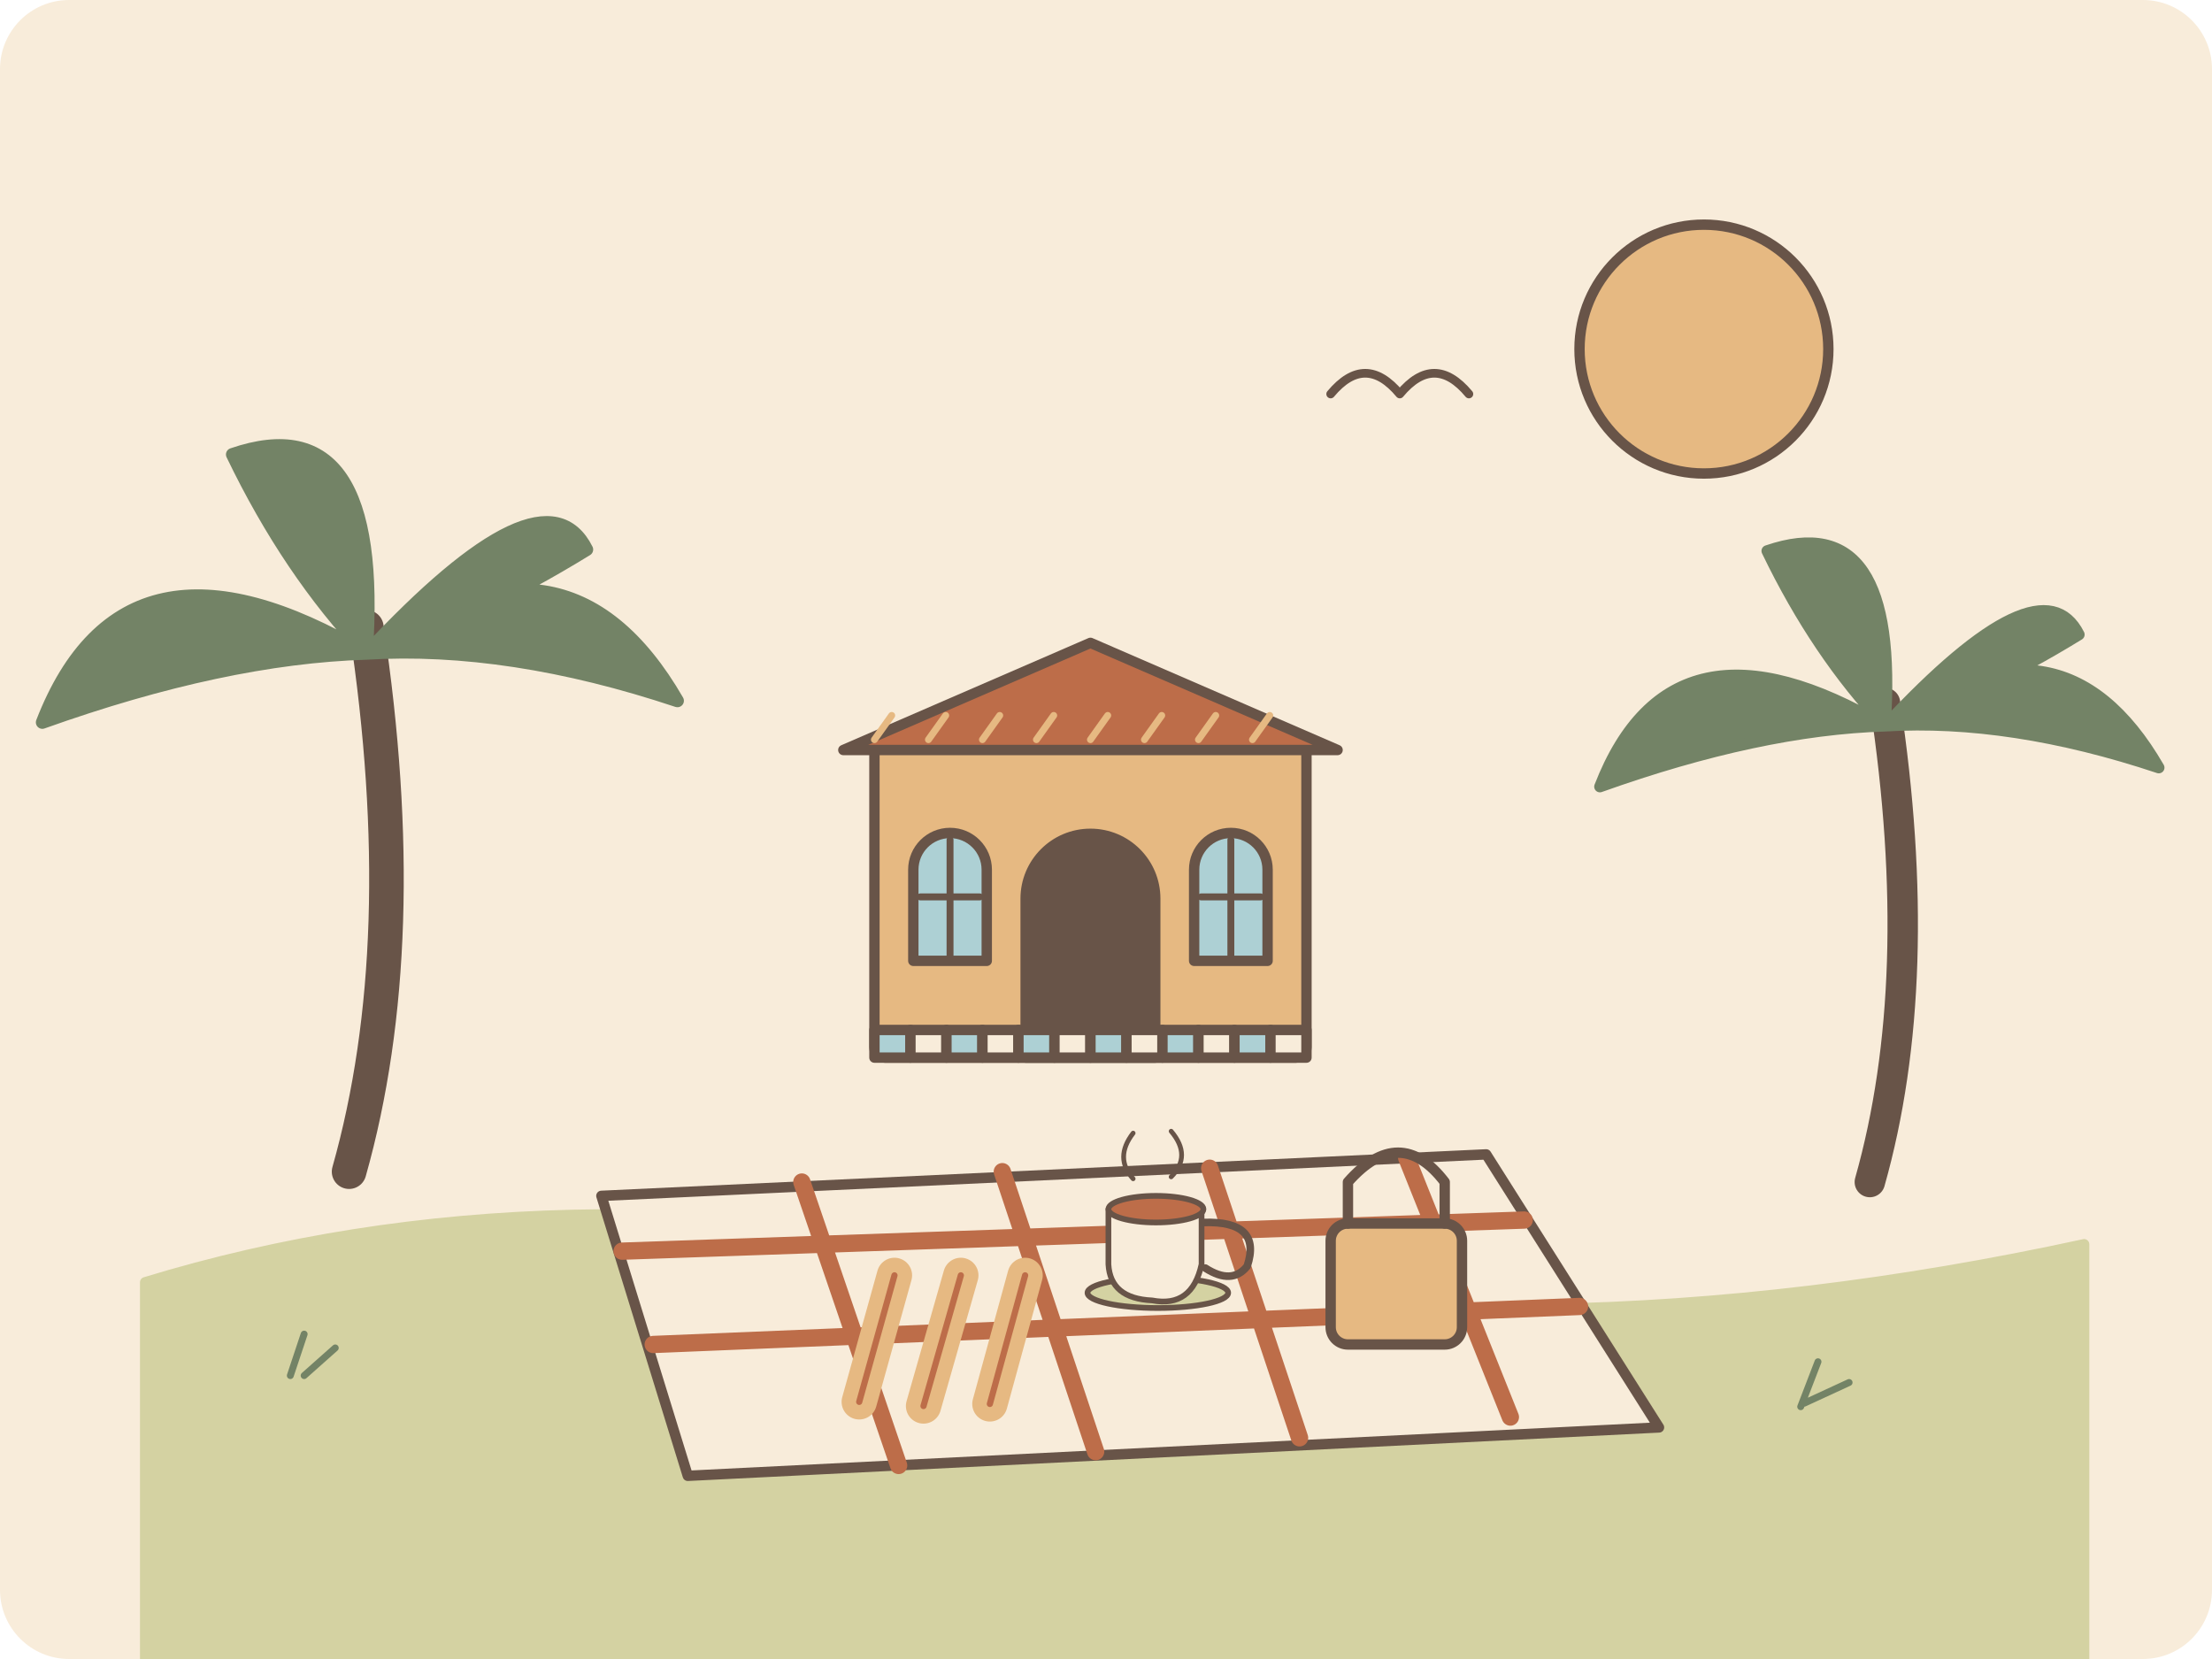
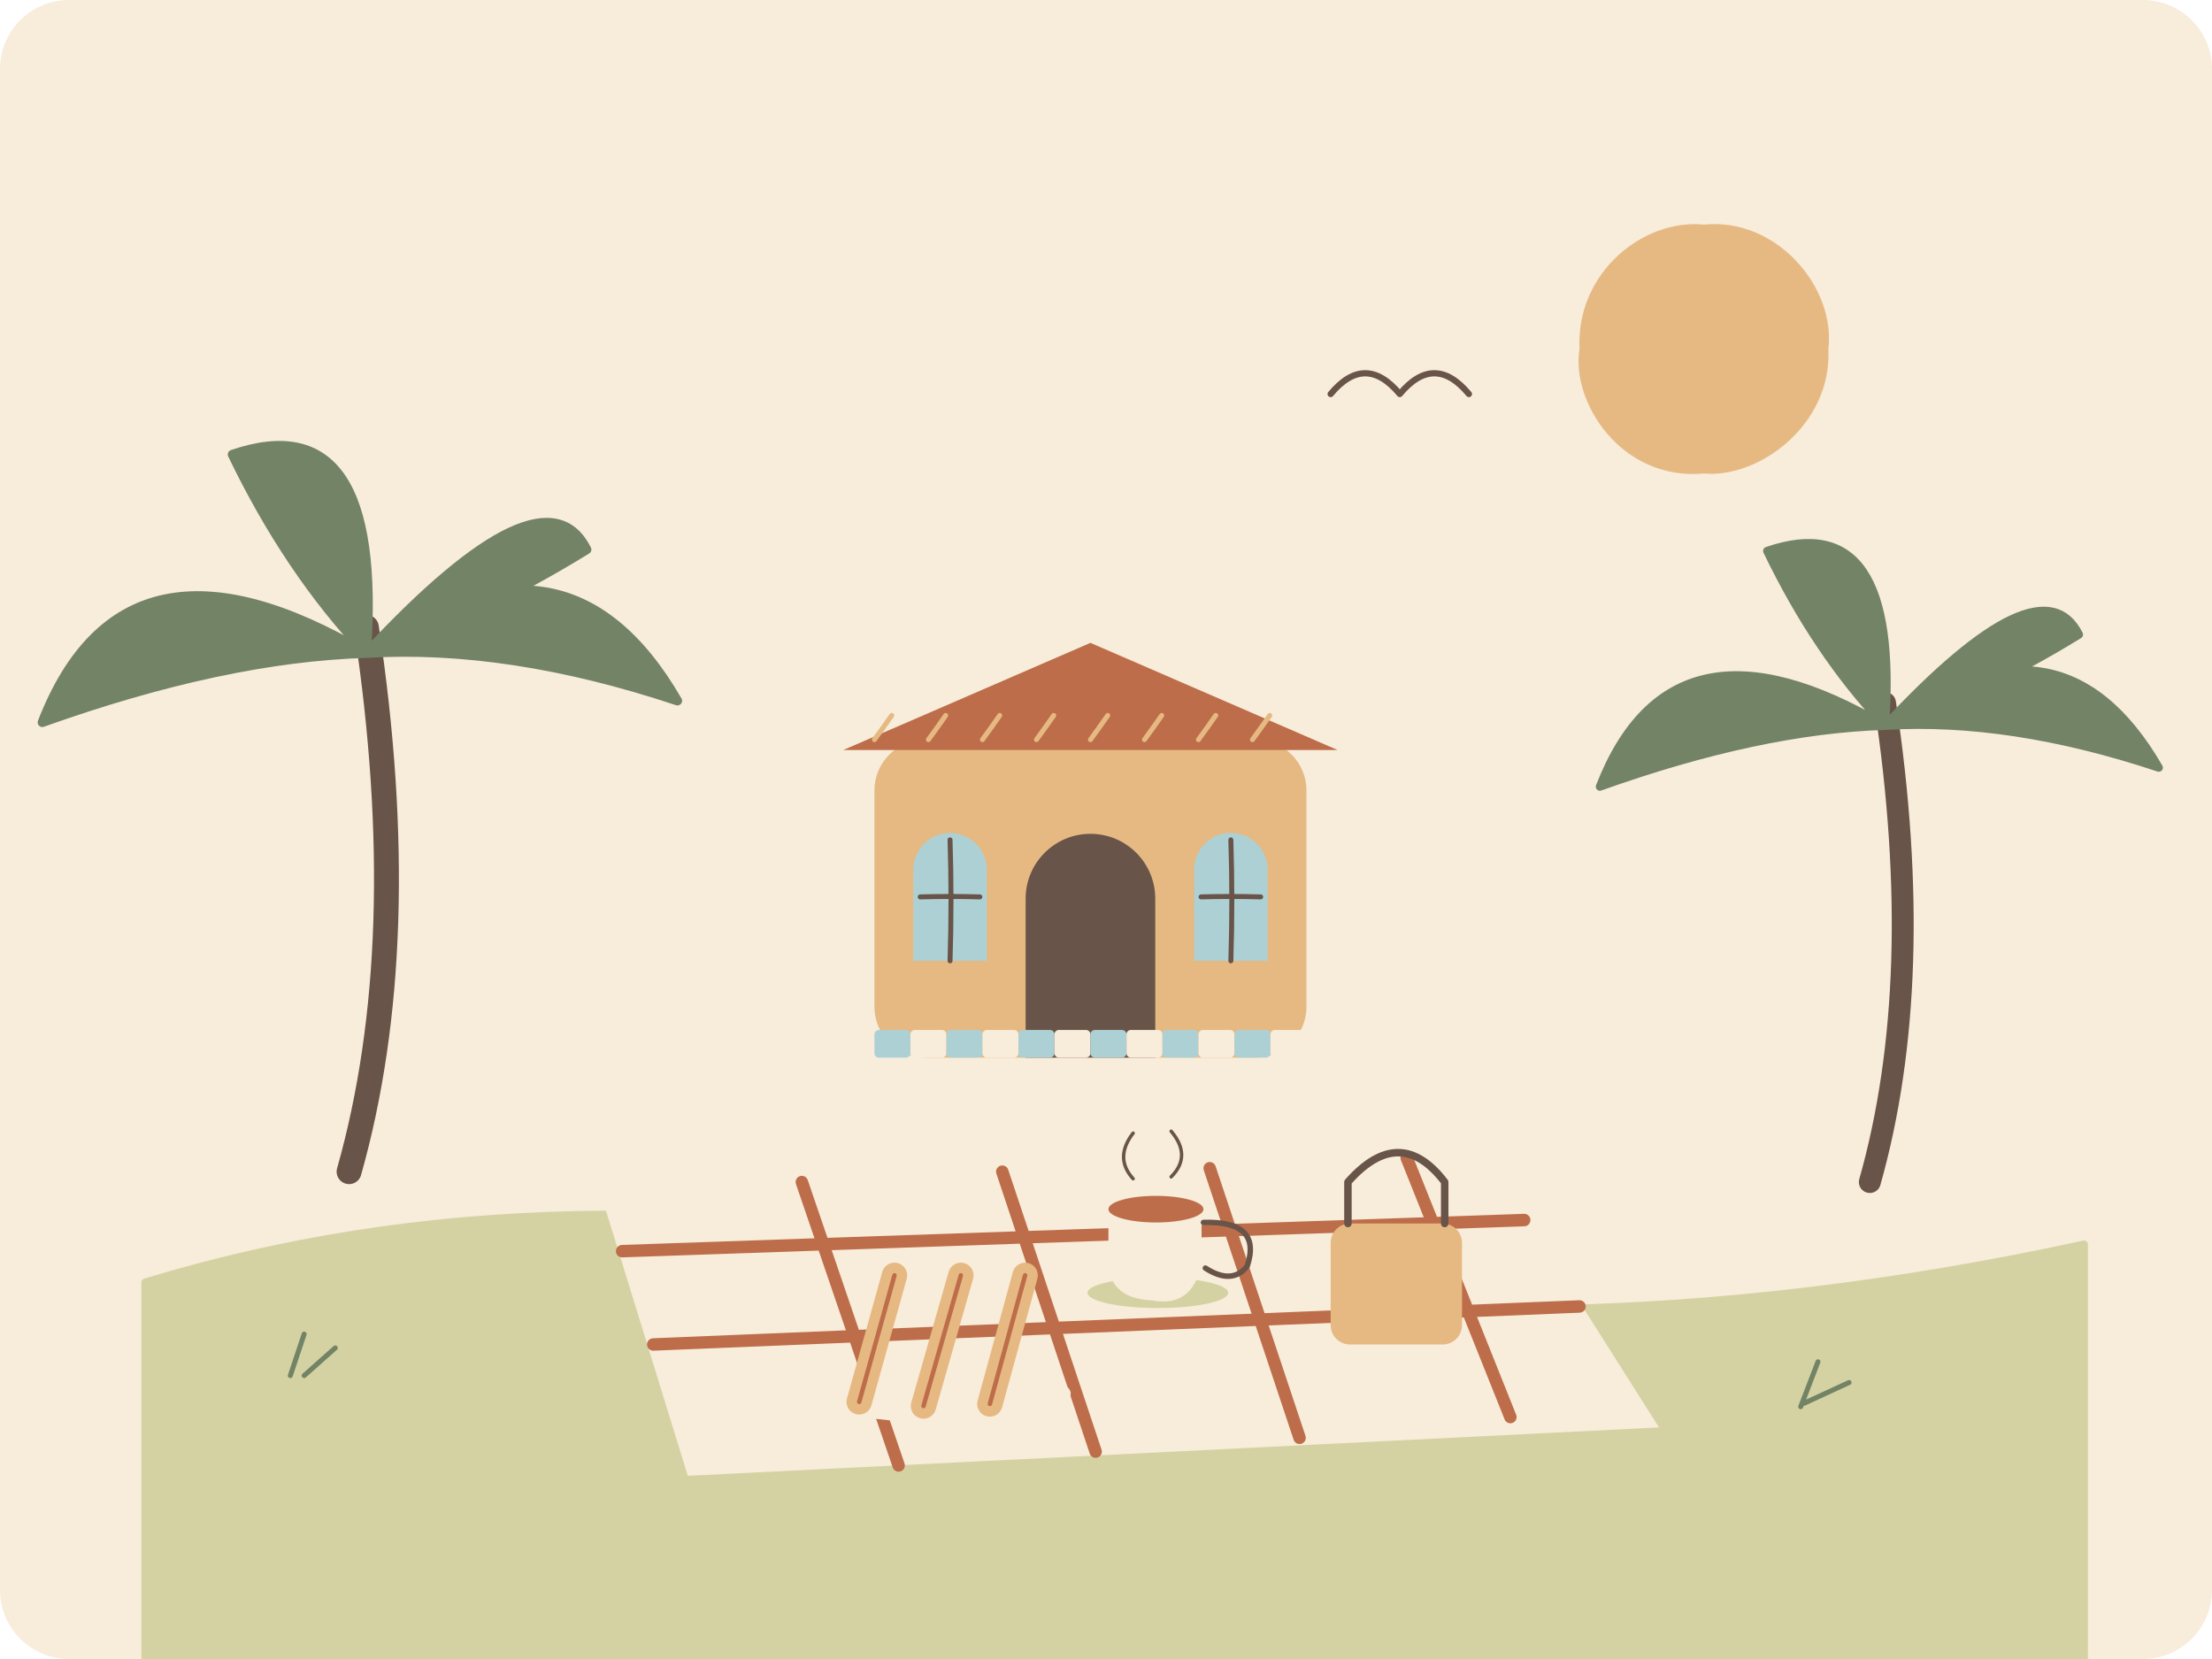
<svg xmlns="http://www.w3.org/2000/svg" width="640" height="480" viewBox="0 0 640 480" role="img" aria-labelledby="title">
  <rect width="640" height="480" rx="20" fill="#f8ecda" />
-   <g stroke="#685448" stroke-width="3" stroke-linecap="round" stroke-linejoin="round">
-     <circle cx="493" cy="101" r="36" fill="#e6b982" />
+   <g stroke="none" stroke-width="2" stroke-linecap="round" stroke-linejoin="round">
+     <g transform="translate(493 101) scale(1)">
+       <path d="M0 -36C20.88 -38.16 38.16 -18 36 0C37.08 21.96 15.84 37.44 0 36C-24.12 38.16 -38.52 15.12 -36 0C-37.08 -22.32 -17.28 -37.8 0 -36Z" fill="#e6b982" stroke="none" stroke-width="2.16" stroke-linecap="round" stroke-linejoin="round" />
+     </g>
    <g transform="translate(78 88) scale(0.8)">
-       <path d="M0 23C-3 7 14-3 29 5C41-13 70-6 74 12C96 8 109 20 105 32H0Z" fill="#f8ecda" stroke="#f8ecda" stroke-width="3" stroke-linecap="round" stroke-linejoin="round" />
+       <path d="M0 23C-3 7 14-3 29 5C41-13 70-6 74 12C96 8 109 20 105 32H0Z" fill="#f8ecda" stroke="#f8ecda" stroke-width="2.16" stroke-linecap="round" stroke-linejoin="round" />
    </g>
    <g transform="translate(338 58) scale(0.55)">
-       <path d="M0 23C-3 7 14-3 29 5C41-13 70-6 74 12C96 8 109 20 105 32H0Z" fill="#f8ecda" stroke="#f8ecda" stroke-width="3" stroke-linecap="round" stroke-linejoin="round" />
+       <path d="M0 23C-3 7 14-3 29 5C41-13 70-6 74 12C96 8 109 20 105 32H0Z" fill="#f8ecda" stroke="#f8ecda" stroke-width="2.16" stroke-linecap="round" stroke-linejoin="round" />
    </g>
-     <path d="M385 114q10-12 20 0q10-12 20 0" fill="none" stroke="#685448" stroke-width="2.5" stroke-linecap="round" stroke-linejoin="round" />
-     <path d="M42 371Q160 335 301 365T603 360L603 480H42Z" fill="#d4d2a2" stroke="#d4d2a2" stroke-width="3" stroke-linecap="round" stroke-linejoin="round" />
-     <path d="M84 398l4-12m0 12 9-8M521 407l5-13m-4 12 13-6" fill="none" stroke="#738366" stroke-width="2" stroke-linecap="round" stroke-linejoin="round" />
+     <path d="M385 114q10-12 20 0q10-12 20 0" fill="none" stroke="#685448" stroke-width="1.8" stroke-linecap="round" stroke-linejoin="round" />
+     <path d="M42 371Q160 335 301 365T603 360L603 480H42Z" fill="#d4d2a2" stroke="#d4d2a2" stroke-width="2.16" stroke-linecap="round" stroke-linejoin="round" />
+     <path d="M84 398l4-12m0 12 9-8M521 407l5-13m-4 12 13-6" fill="none" stroke="#738366" stroke-width="1.44" stroke-linecap="round" stroke-linejoin="round" />
    <g transform="translate(101 339) scale(1.25)">
-       <path d="M0 0Q15-53 4-126" fill="none" stroke="#685448" stroke-width="8" stroke-linecap="round" stroke-linejoin="round" />
-       <path d="M4-120Q-52-153-71-104Q-29-119 4-120M4-120Q50-154 76-109Q37-122 4-120M4-120Q8-178-27-166Q-14-139 4-120M4-120Q45-164 55-144Q29-128 4-120" fill="#738366" stroke="#738366" stroke-width="3" stroke-linecap="round" stroke-linejoin="round" />
+       <path d="M0 0Q15-53 4-126" fill="none" stroke="#685448" stroke-width="5.76" stroke-linecap="round" stroke-linejoin="round" />
+       <path d="M4-120Q-52-153-71-104Q-29-119 4-120M4-120Q50-154 76-109Q37-122 4-120M4-120Q8-178-27-166Q-14-139 4-120M4-120Q45-164 55-144Q29-128 4-120" fill="#738366" stroke="#738366" stroke-width="2.16" stroke-linecap="round" stroke-linejoin="round" />
    </g>
    <g transform="translate(541 342) scale(1.1)">
-       <path d="M0 0Q15-53 4-126" fill="none" stroke="#685448" stroke-width="8" stroke-linecap="round" stroke-linejoin="round" />
-       <path d="M4-120Q-52-153-71-104Q-29-119 4-120M4-120Q50-154 76-109Q37-122 4-120M4-120Q8-178-27-166Q-14-139 4-120M4-120Q45-164 55-144Q29-128 4-120" fill="#738366" stroke="#738366" stroke-width="3" stroke-linecap="round" stroke-linejoin="round" />
+       <path d="M0 0Q15-53 4-126" fill="none" stroke="#685448" stroke-width="5.76" stroke-linecap="round" stroke-linejoin="round" />
+       <path d="M4-120Q-52-153-71-104Q-29-119 4-120M4-120Q50-154 76-109Q37-122 4-120M4-120Q8-178-27-166Q-14-139 4-120M4-120Q45-164 55-144Q29-128 4-120" fill="#738366" stroke="#738366" stroke-width="2.16" stroke-linecap="round" stroke-linejoin="round" />
    </g>
    <g transform="translate(253 214) scale(1)">
-       <rect x="0" y="0" width="125" height="92" rx="3" fill="#e6b982" />
-       <path d="M43.75 92V46a18.75 18.75 0 0 1 37.5 0V92Z" fill="#685448" stroke="#685448" stroke-width="3" stroke-linecap="round" stroke-linejoin="round" />
-       <path d="M11.25 64V37.625a10.625 10.625 0 0 1 21.25 0V64Z" fill="#add0d4" stroke="#685448" stroke-width="3" stroke-linecap="round" stroke-linejoin="round" />
-       <path d="M21.875 29L21.875 64" fill="none" stroke="#685448" stroke-width="2" stroke-linecap="round" stroke-linejoin="round" />
-       <path d="M13.25 45.5L30.5 45.5" fill="none" stroke="#685448" stroke-width="2" stroke-linecap="round" stroke-linejoin="round" />
-       <path d="M92.5 64V37.625a10.625 10.625 0 0 1 21.25 0V64Z" fill="#add0d4" stroke="#685448" stroke-width="3" stroke-linecap="round" stroke-linejoin="round" />
-       <path d="M103.125 29L103.125 64" fill="none" stroke="#685448" stroke-width="2" stroke-linecap="round" stroke-linejoin="round" />
-       <path d="M94.5 45.5L111.75 45.5" fill="none" stroke="#685448" stroke-width="2" stroke-linecap="round" stroke-linejoin="round" />
-       <rect x="0" y="84" width="10.417" height="8" rx="0" fill="#add0d4" />
-       <rect x="10.417" y="84" width="10.417" height="8" rx="0" fill="#f8ecda" />
-       <rect x="20.833" y="84" width="10.417" height="8" rx="0" fill="#add0d4" />
-       <rect x="31.25" y="84" width="10.417" height="8" rx="0" fill="#f8ecda" />
-       <rect x="41.667" y="84" width="10.417" height="8" rx="0" fill="#add0d4" />
-       <rect x="52.083" y="84" width="10.417" height="8" rx="0" fill="#f8ecda" />
-       <rect x="62.5" y="84" width="10.417" height="8" rx="0" fill="#add0d4" />
-       <rect x="72.917" y="84" width="10.417" height="8" rx="0" fill="#f8ecda" />
-       <rect x="83.333" y="84" width="10.417" height="8" rx="0" fill="#add0d4" />
-       <rect x="93.75" y="84" width="10.417" height="8" rx="0" fill="#f8ecda" />
-       <rect x="104.167" y="84" width="10.417" height="8" rx="0" fill="#add0d4" />
-       <rect x="114.583" y="84" width="10.417" height="8" rx="0" fill="#f8ecda" />
-       <path d="M-9 3L62.5-28L134 3Z" fill="#bd6d49" stroke="#685448" stroke-width="3" stroke-linecap="round" stroke-linejoin="round" />
-       <path d="M0 0L5 -7" fill="none" stroke="#e6b982" stroke-width="2" stroke-linecap="round" stroke-linejoin="round" />
-       <path d="M15.625 0L20.625 -7" fill="none" stroke="#e6b982" stroke-width="2" stroke-linecap="round" stroke-linejoin="round" />
-       <path d="M31.25 0L36.25 -7" fill="none" stroke="#e6b982" stroke-width="2" stroke-linecap="round" stroke-linejoin="round" />
-       <path d="M46.875 0L51.875 -7" fill="none" stroke="#e6b982" stroke-width="2" stroke-linecap="round" stroke-linejoin="round" />
-       <path d="M62.5 0L67.5 -7" fill="none" stroke="#e6b982" stroke-width="2" stroke-linecap="round" stroke-linejoin="round" />
-       <path d="M78.125 0L83.125 -7" fill="none" stroke="#e6b982" stroke-width="2" stroke-linecap="round" stroke-linejoin="round" />
-       <path d="M93.75 0L98.75 -7" fill="none" stroke="#e6b982" stroke-width="2" stroke-linecap="round" stroke-linejoin="round" />
-       <path d="M109.375 0L114.375 -7" fill="none" stroke="#e6b982" stroke-width="2" stroke-linecap="round" stroke-linejoin="round" />
+       <rect x="0" y="0" width="125" height="92" rx="14.72" fill="#e6b982" stroke="none" />
+       <path d="M43.75 92V46a18.75 18.75 0 0 1 37.5 0V92Z" fill="#685448" stroke="none" stroke-width="2.16" stroke-linecap="round" stroke-linejoin="round" />
+       <path d="M11.25 64V37.625a10.625 10.625 0 0 1 21.25 0V64Z" fill="#add0d4" stroke="none" stroke-width="2.16" stroke-linecap="round" stroke-linejoin="round" />
+       <path d="M21.875 29Q22.435 46.5 21.875 64" fill="none" stroke="#685448" stroke-width="1.44" stroke-linecap="round" stroke-linejoin="round" />
+       <path d="M13.25 45.5Q21.875 45.258 30.5 45.5" fill="none" stroke="#685448" stroke-width="1.44" stroke-linecap="round" stroke-linejoin="round" />
+       <path d="M92.5 64V37.625a10.625 10.625 0 0 1 21.25 0V64Z" fill="#add0d4" stroke="none" stroke-width="2.16" stroke-linecap="round" stroke-linejoin="round" />
+       <path d="M103.125 29Q103.685 46.5 103.125 64" fill="none" stroke="#685448" stroke-width="1.44" stroke-linecap="round" stroke-linejoin="round" />
+       <path d="M94.5 45.5Q103.125 45.258 111.75 45.5" fill="none" stroke="#685448" stroke-width="1.44" stroke-linecap="round" stroke-linejoin="round" />
+       <rect x="0" y="84" width="10.417" height="8" rx="1.28" fill="#add0d4" stroke="none" />
+       <rect x="10.417" y="84" width="10.417" height="8" rx="1.28" fill="#f8ecda" stroke="none" />
+       <rect x="20.833" y="84" width="10.417" height="8" rx="1.28" fill="#add0d4" stroke="none" />
+       <rect x="31.25" y="84" width="10.417" height="8" rx="1.28" fill="#f8ecda" stroke="none" />
+       <rect x="41.667" y="84" width="10.417" height="8" rx="1.28" fill="#add0d4" stroke="none" />
+       <rect x="52.083" y="84" width="10.417" height="8" rx="1.28" fill="#f8ecda" stroke="none" />
+       <rect x="62.5" y="84" width="10.417" height="8" rx="1.28" fill="#add0d4" stroke="none" />
+       <rect x="72.917" y="84" width="10.417" height="8" rx="1.28" fill="#f8ecda" stroke="none" />
+       <rect x="83.333" y="84" width="10.417" height="8" rx="1.28" fill="#add0d4" stroke="none" />
+       <rect x="93.75" y="84" width="10.417" height="8" rx="1.28" fill="#f8ecda" stroke="none" />
+       <rect x="104.167" y="84" width="10.417" height="8" rx="1.28" fill="#add0d4" stroke="none" />
+       <rect x="114.583" y="84" width="10.417" height="8" rx="1.28" fill="#f8ecda" stroke="none" />
+       <path d="M-9 3L62.5-28L134 3Z" fill="#bd6d49" stroke="none" stroke-width="2.16" stroke-linecap="round" stroke-linejoin="round" />
+       <path d="M0 0Q2.612 -3.57 5 -7" fill="none" stroke="#e6b982" stroke-width="1.44" stroke-linecap="round" stroke-linejoin="round" />
+       <path d="M15.625 0Q18.237 -3.57 20.625 -7" fill="none" stroke="#e6b982" stroke-width="1.44" stroke-linecap="round" stroke-linejoin="round" />
+       <path d="M31.25 0Q33.862 -3.57 36.25 -7" fill="none" stroke="#e6b982" stroke-width="1.44" stroke-linecap="round" stroke-linejoin="round" />
+       <path d="M46.875 0Q49.487 -3.57 51.875 -7" fill="none" stroke="#e6b982" stroke-width="1.44" stroke-linecap="round" stroke-linejoin="round" />
+       <path d="M62.5 0Q65.112 -3.57 67.5 -7" fill="none" stroke="#e6b982" stroke-width="1.44" stroke-linecap="round" stroke-linejoin="round" />
+       <path d="M78.125 0Q80.737 -3.57 83.125 -7" fill="none" stroke="#e6b982" stroke-width="1.44" stroke-linecap="round" stroke-linejoin="round" />
+       <path d="M93.75 0Q96.362 -3.57 98.75 -7" fill="none" stroke="#e6b982" stroke-width="1.44" stroke-linecap="round" stroke-linejoin="round" />
+       <path d="M109.375 0Q111.987 -3.57 114.375 -7" fill="none" stroke="#e6b982" stroke-width="1.44" stroke-linecap="round" stroke-linejoin="round" />
    </g>
-     <path d="M174 346L430 334L480 413L199 427Z" fill="#f8ecda" stroke="#685448" stroke-width="3" stroke-linecap="round" stroke-linejoin="round" />
-     <path d="M180 362L441 353M189 389L457 378M232 342L260 424M290 339L317 420M350 338L376 416M407 335L437 410" fill="none" stroke="#bd6d49" stroke-width="5" stroke-linecap="round" stroke-linejoin="round" />
+     <path d="M174 346L430 334L480 413L199 427Z" fill="#f8ecda" stroke="none" stroke-width="2.16" stroke-linecap="round" stroke-linejoin="round" />
+     <path d="M180 362L441 353M189 389L457 378M232 342L260 424M290 339L317 420M350 338L376 416M407 335L437 410" fill="none" stroke="#bd6d49" stroke-width="3.6" stroke-linecap="round" stroke-linejoin="round" />
    <g transform="translate(335 357) scale(0.55)">
-       <ellipse cx="0" cy="31" rx="37" ry="8" fill="#d4d2a2" />
-       <path d="M-26-13H23V16Q18 39-3 35Q-25 34-26 16Z" fill="#f8ecda" stroke="#685448" stroke-width="3" stroke-linecap="round" stroke-linejoin="round" />
-       <path d="M24-6Q55-7 47 17Q39 27 25 18" fill="none" stroke="#685448" stroke-width="4" stroke-linecap="round" stroke-linejoin="round" />
-       <ellipse cx="-1" cy="-13" rx="25" ry="7" fill="#bd6d49" />
-       <path d="M-13-29q-10-11 0-24M7-30q11-11 0-24" fill="none" stroke="#685448" stroke-width="2.5" stroke-linecap="round" stroke-linejoin="round" />
+       <ellipse cx="0" cy="31" rx="37" ry="8" fill="#d4d2a2" stroke="none" />
+       <path d="M-26-13H23V16Q18 39-3 35Q-25 34-26 16Z" fill="#f8ecda" stroke="none" stroke-width="2.16" stroke-linecap="round" stroke-linejoin="round" />
+       <path d="M24-6Q55-7 47 17Q39 27 25 18" fill="none" stroke="#685448" stroke-width="2.88" stroke-linecap="round" stroke-linejoin="round" />
+       <ellipse cx="-1" cy="-13" rx="25" ry="7" fill="#bd6d49" stroke="none" />
+       <path d="M-13-29q-10-11 0-24M7-30q11-11 0-24" fill="none" stroke="#685448" stroke-width="1.8" stroke-linecap="round" stroke-linejoin="round" />
    </g>
    <g transform="translate(272 390) scale(0.6)">
-       <path d="M-39 26L-22-35M-8 28L10-35M24 27L41-35" fill="none" stroke="#e6b982" stroke-width="17" stroke-linecap="round" stroke-linejoin="round" />
-       <path d="M-39 26L-22-35M-8 28L10-35M24 27L41-35" fill="none" stroke="#bd6d49" stroke-width="3" stroke-linecap="round" stroke-linejoin="round" />
+       <ellipse cx="0" cy="22" rx="63" ry="14" fill="#f8ecda" stroke="none" />
+       <path d="M-39 26L-22-35M-8 28L10-35M24 27L41-35" fill="none" stroke="#e6b982" stroke-width="12.24" stroke-linecap="round" stroke-linejoin="round" />
+       <path d="M-39 26L-22-35M-8 28L10-35M24 27L41-35" fill="none" stroke="#bd6d49" stroke-width="2.16" stroke-linecap="round" stroke-linejoin="round" />
    </g>
-     <rect x="385" y="354" width="38" height="35" rx="5" fill="#e6b982" />
-     <path d="M390 354v-12q15-17 28 0v12" fill="none" stroke="#685448" stroke-width="3" stroke-linecap="round" stroke-linejoin="round" />
+     <rect x="385" y="354" width="38" height="35" rx="5.6" fill="#e6b982" stroke="none" />
+     <path d="M390 354v-12q15-17 28 0v12" fill="none" stroke="#685448" stroke-width="2.16" stroke-linecap="round" stroke-linejoin="round" />
  </g>
</svg>
